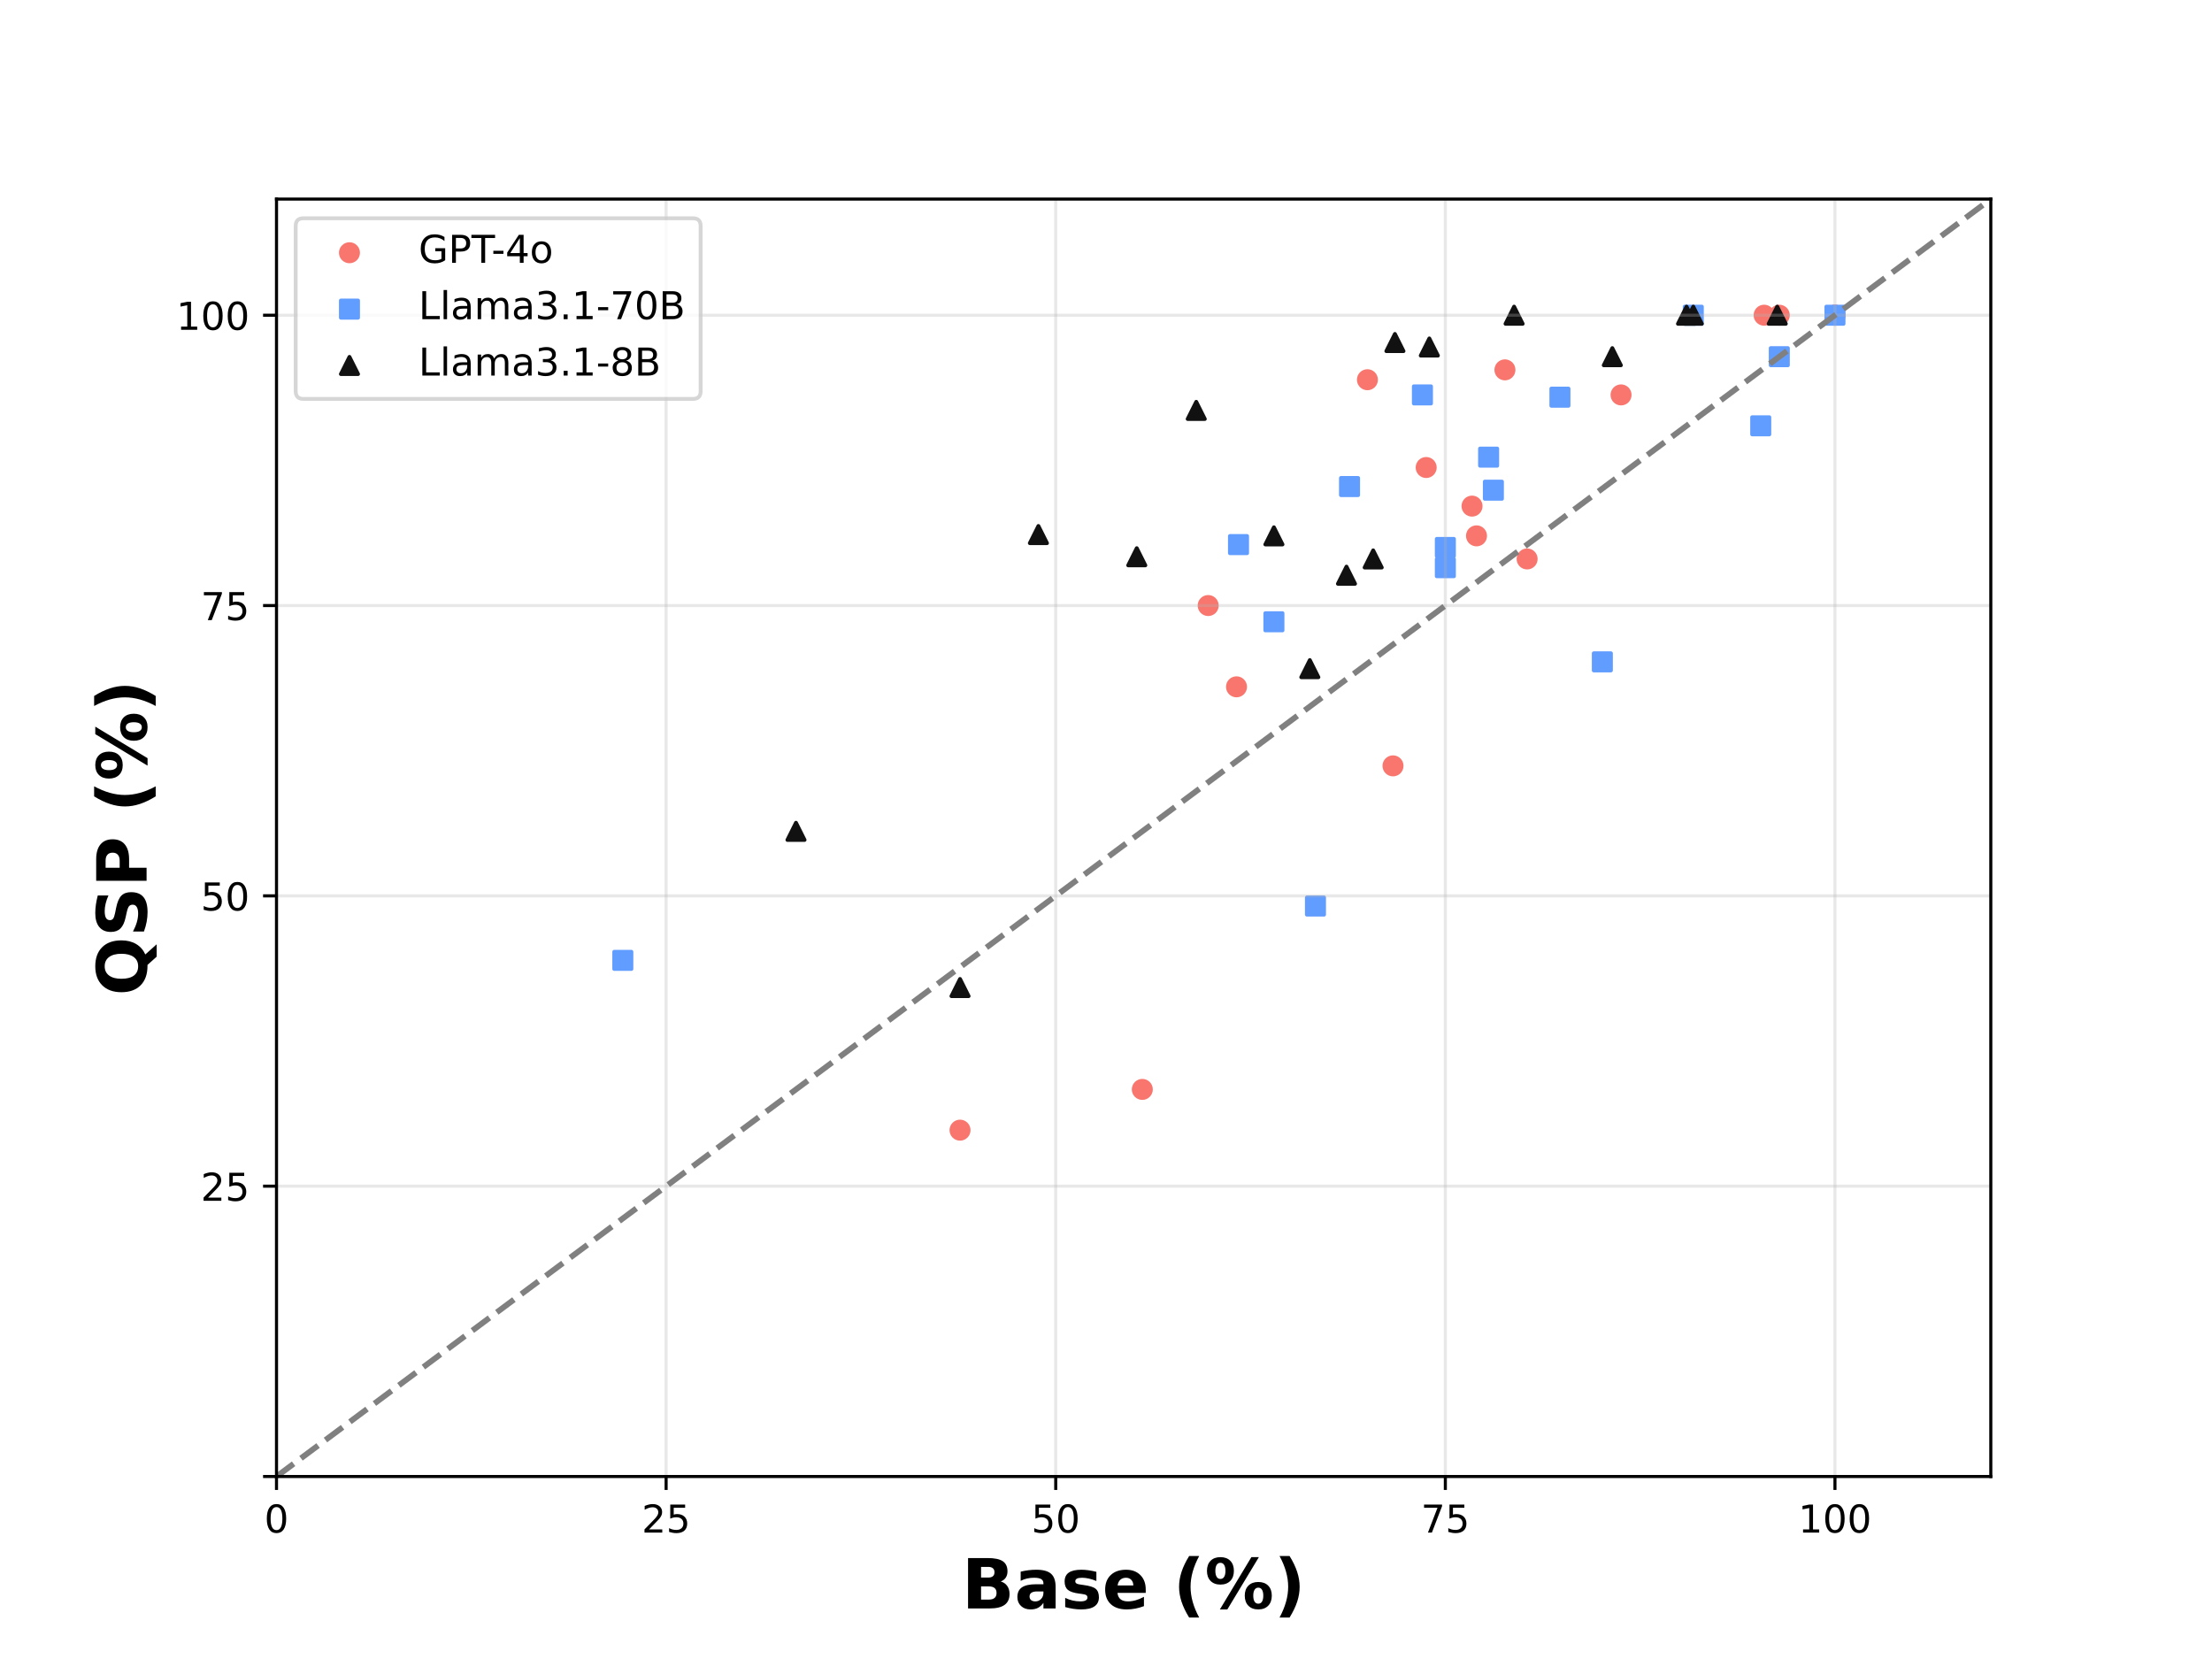
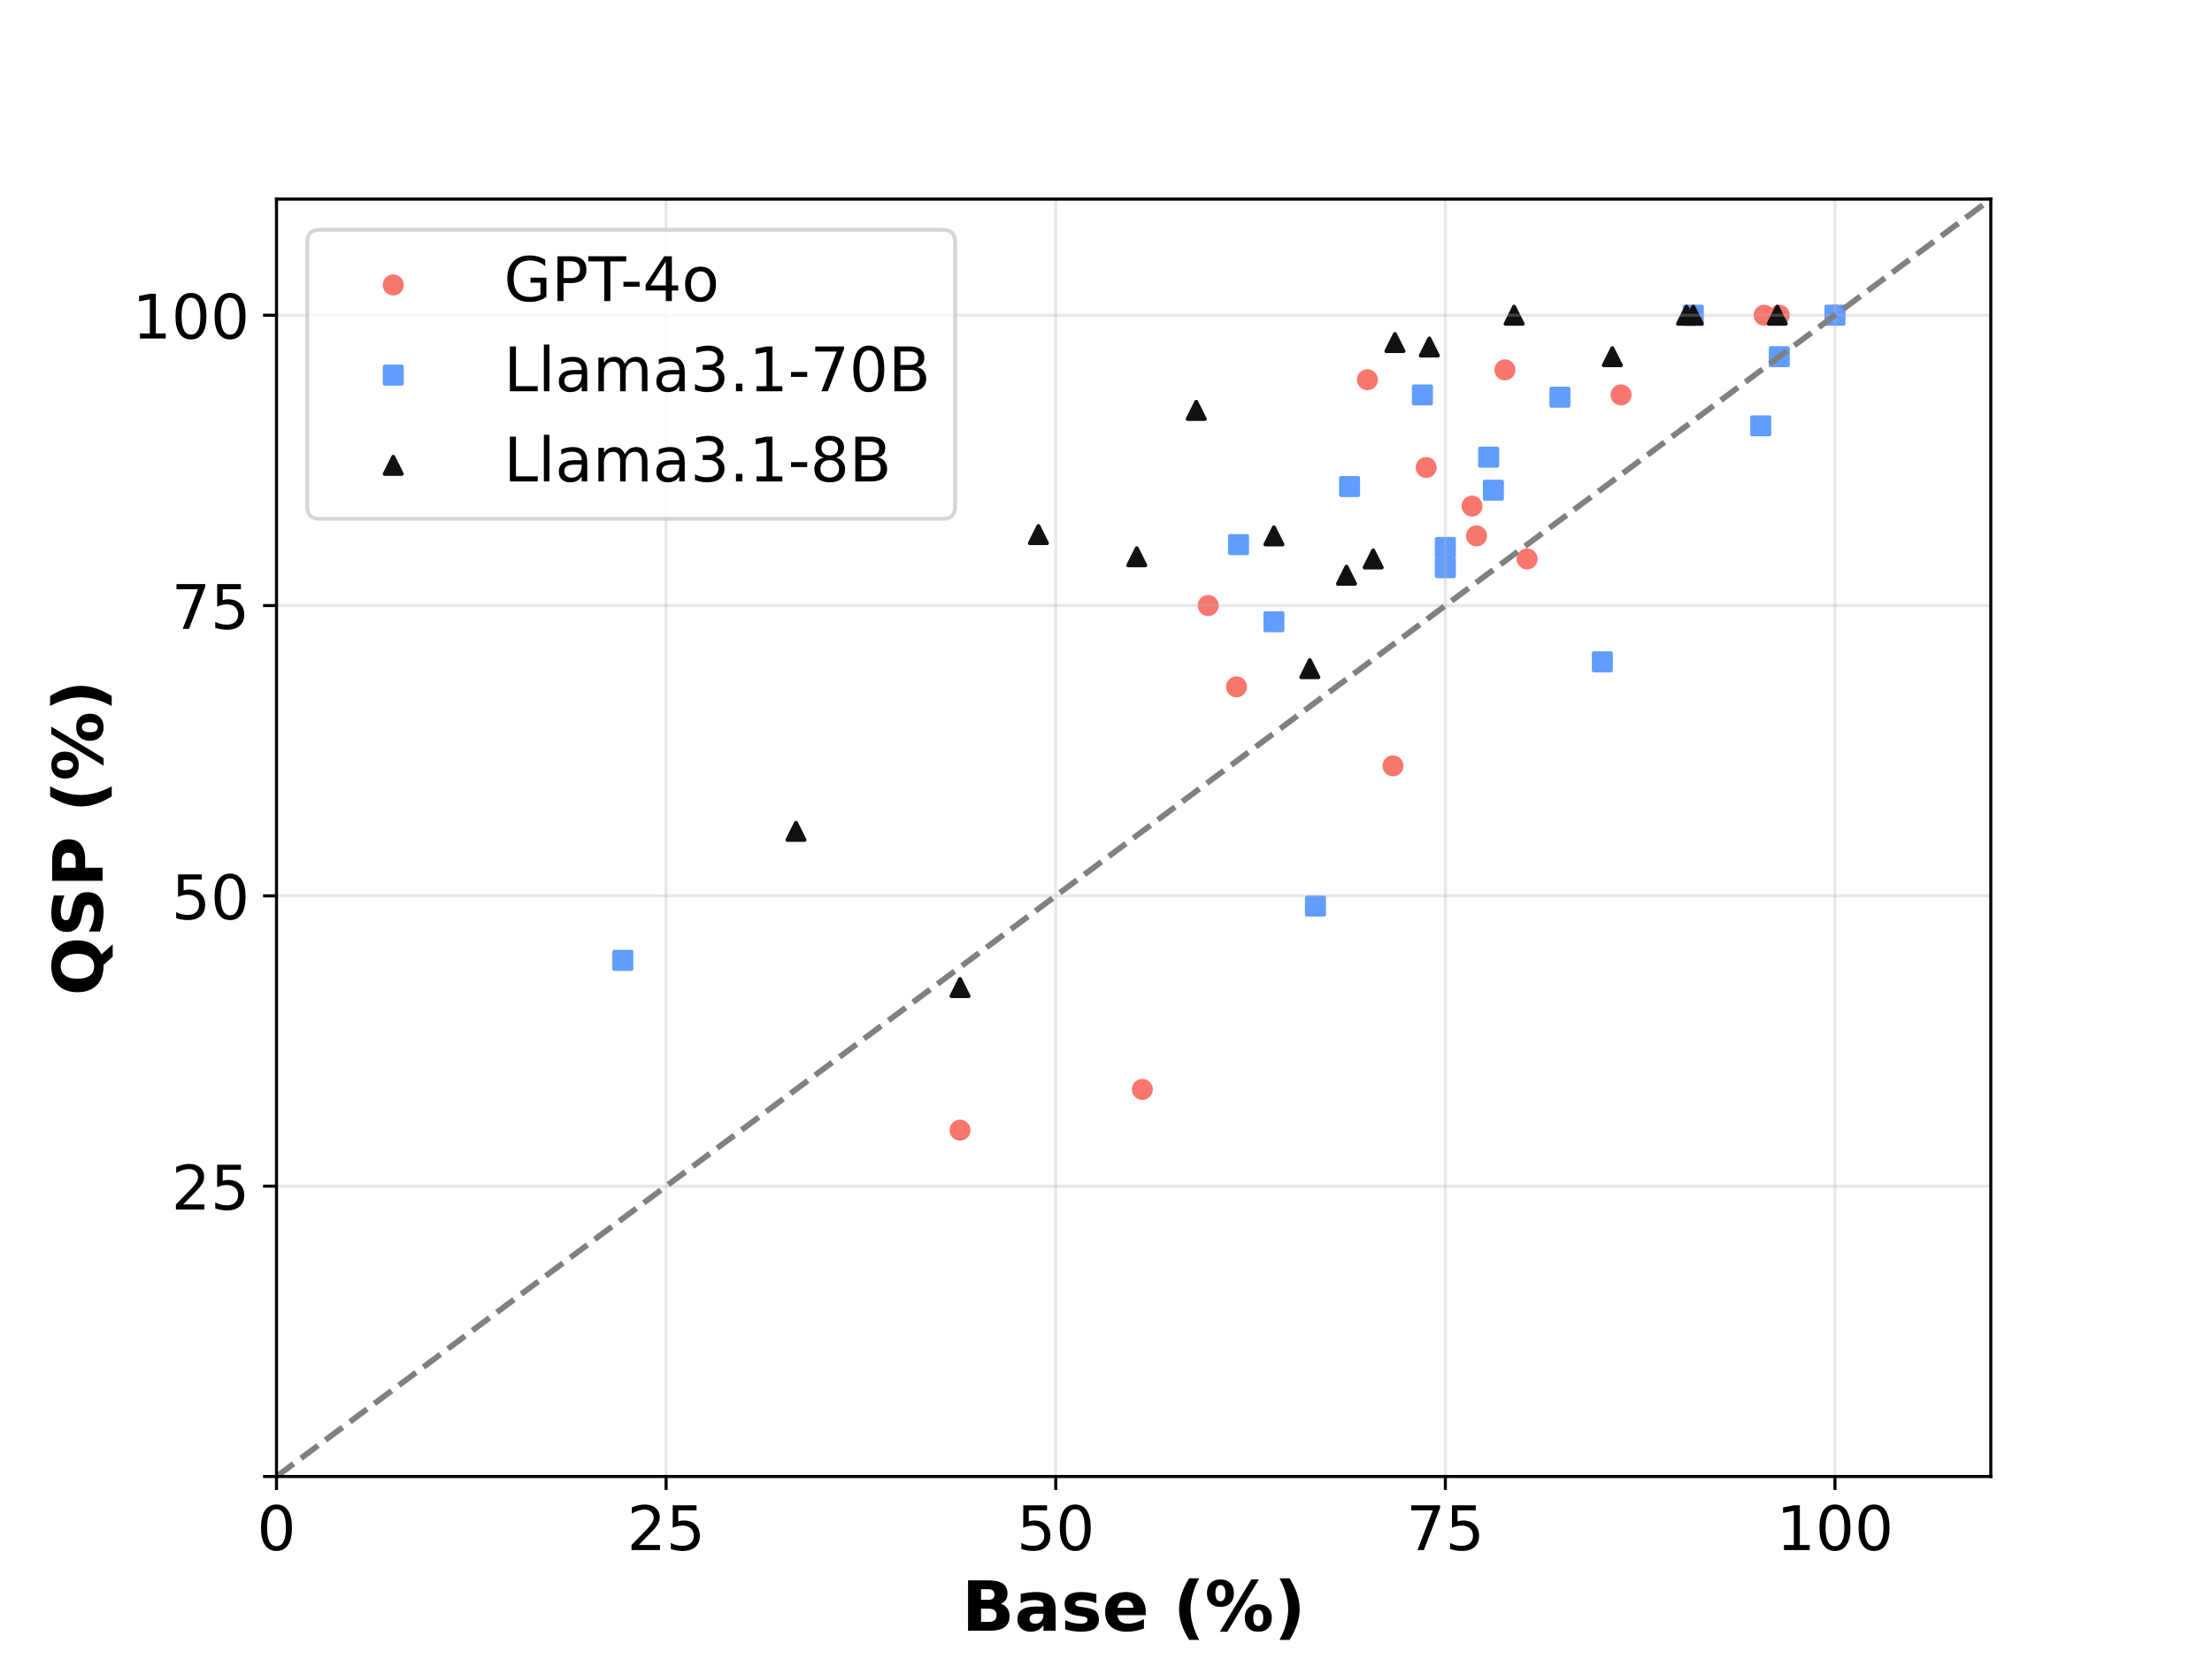
<svg xmlns="http://www.w3.org/2000/svg" xmlns:xlink="http://www.w3.org/1999/xlink" width="576pt" height="432pt" viewBox="0 0 576 432" version="1.1">
  <defs>
    <style type="text/css">*{stroke-linejoin: round; stroke-linecap: butt}</style>
  </defs>
  <g id="figure_1">
    <g id="patch_1">
      <path d="M 0 432  L 576 432  L 576 0  L 0 0  z " style="fill: #ffffff" />
    </g>
    <g id="axes_1">
      <g id="patch_2">
        <path d="M 72 384.48  L 518.4 384.48  L 518.4 51.84  L 72 51.84  z " style="fill: #ffffff" />
      </g>
      <g id="PathCollection_1">
        <defs>
-           <path id="mab6f595ad1" d="M 0 2.236  C 0.593 2.236 1.162 2 1.581 1.581  C 2 1.162 2.236 0.593 2.236 0  C 2.236 -0.593 2 -1.162 1.581 -1.581  C 1.162 -2 0.593 -2.236 0 -2.236  C -0.593 -2.236 -1.162 -2 -1.581 -1.581  C -2 -1.162 -2.236 -0.593 -2.236 0  C -2.236 0.593 -2 1.162 -1.581 1.581  C -1.162 2 -0.593 2.236 0 2.236  z " style="stroke: #f8766d" />
+           <path id="mcb2ff7726d" d="M 0 2.236  C 0.593 2.236 1.162 2 1.581 1.581  C 2 1.162 2.236 0.593 2.236 0  C 2.236 -0.593 2 -1.162 1.581 -1.581  C 1.162 -2 0.593 -2.236 0 -2.236  C -0.593 -2.236 -1.162 -2 -1.581 -1.581  C -2 -1.162 -2.236 -0.593 -2.236 0  C -2.236 0.593 -2 1.162 -1.581 1.581  C -1.162 2 -0.593 2.236 0 2.236  z " style="stroke: #f8766d" />
        </defs>
-         <g clip-path="url(#pc91b24873c)">
-           <use xlink:href="#mab6f595ad1" x="422.118" y="102.833" style="fill: #f8766d; stroke: #f8766d" />
-           <use xlink:href="#mab6f595ad1" x="477.818" y="82.08" style="fill: #f8766d; stroke: #f8766d" />
-           <use xlink:href="#mab6f595ad1" x="463.325" y="82.08" style="fill: #f8766d; stroke: #f8766d" />
-           <use xlink:href="#mab6f595ad1" x="459.372" y="82.08" style="fill: #f8766d; stroke: #f8766d" />
-           <use xlink:href="#mab6f595ad1" x="384.48" y="139.536" style="fill: #f8766d; stroke: #f8766d" />
-           <use xlink:href="#mab6f595ad1" x="356.073" y="98.88" style="fill: #f8766d; stroke: #f8766d" />
-           <use xlink:href="#mab6f595ad1" x="391.88" y="96.311" style="fill: #f8766d; stroke: #f8766d" />
-           <use xlink:href="#mab6f595ad1" x="297.455" y="283.68" style="fill: #f8766d; stroke: #f8766d" />
-           <use xlink:href="#mab6f595ad1" x="321.984" y="178.848" style="fill: #f8766d; stroke: #f8766d" />
-           <use xlink:href="#mab6f595ad1" x="397.657" y="145.547" style="fill: #f8766d; stroke: #f8766d" />
-           <use xlink:href="#mab6f595ad1" x="314.609" y="157.68" style="fill: #f8766d; stroke: #f8766d" />
-           <use xlink:href="#mab6f595ad1" x="371.374" y="121.739" style="fill: #f8766d; stroke: #f8766d" />
-           <use xlink:href="#mab6f595ad1" x="477.818" y="82.08" style="fill: #f8766d; stroke: #f8766d" />
-           <use xlink:href="#mab6f595ad1" x="383.313" y="131.79" style="fill: #f8766d; stroke: #f8766d" />
-           <use xlink:href="#mab6f595ad1" x="362.735" y="199.429" style="fill: #f8766d; stroke: #f8766d" />
-           <use xlink:href="#mab6f595ad1" x="249.99" y="294.291" style="fill: #f8766d; stroke: #f8766d" />
+         <g clip-path="url(#pd2131e220a)">
+           <use xlink:href="#mcb2ff7726d" x="422.118" y="102.833" style="fill: #f8766d; stroke: #f8766d" />
+           <use xlink:href="#mcb2ff7726d" x="477.818" y="82.08" style="fill: #f8766d; stroke: #f8766d" />
+           <use xlink:href="#mcb2ff7726d" x="463.325" y="82.08" style="fill: #f8766d; stroke: #f8766d" />
+           <use xlink:href="#mcb2ff7726d" x="459.372" y="82.08" style="fill: #f8766d; stroke: #f8766d" />
+           <use xlink:href="#mcb2ff7726d" x="384.48" y="139.536" style="fill: #f8766d; stroke: #f8766d" />
+           <use xlink:href="#mcb2ff7726d" x="356.073" y="98.88" style="fill: #f8766d; stroke: #f8766d" />
+           <use xlink:href="#mcb2ff7726d" x="391.88" y="96.311" style="fill: #f8766d; stroke: #f8766d" />
+           <use xlink:href="#mcb2ff7726d" x="297.455" y="283.68" style="fill: #f8766d; stroke: #f8766d" />
+           <use xlink:href="#mcb2ff7726d" x="321.984" y="178.848" style="fill: #f8766d; stroke: #f8766d" />
+           <use xlink:href="#mcb2ff7726d" x="397.657" y="145.547" style="fill: #f8766d; stroke: #f8766d" />
+           <use xlink:href="#mcb2ff7726d" x="314.609" y="157.68" style="fill: #f8766d; stroke: #f8766d" />
+           <use xlink:href="#mcb2ff7726d" x="371.374" y="121.739" style="fill: #f8766d; stroke: #f8766d" />
+           <use xlink:href="#mcb2ff7726d" x="477.818" y="82.08" style="fill: #f8766d; stroke: #f8766d" />
+           <use xlink:href="#mcb2ff7726d" x="383.313" y="131.79" style="fill: #f8766d; stroke: #f8766d" />
+           <use xlink:href="#mcb2ff7726d" x="362.735" y="199.429" style="fill: #f8766d; stroke: #f8766d" />
+           <use xlink:href="#mcb2ff7726d" x="249.99" y="294.291" style="fill: #f8766d; stroke: #f8766d" />
        </g>
      </g>
      <g id="PathCollection_2">
        <defs>
-           <path id="m38295e1223" d="M -2.236 2.236  L 2.236 2.236  L 2.236 -2.236  L -2.236 -2.236  z " style="stroke: #619cff" />
+           <path id="ma8387dfbac" d="M -2.236 2.236  L 2.236 2.236  L 2.236 -2.236  L -2.236 -2.236  z " style="stroke: #619cff" />
        </defs>
-         <g clip-path="url(#pc91b24873c)">
-           <use xlink:href="#m38295e1223" x="370.396" y="102.833" style="fill: #619cff; stroke: #619cff" />
-           <use xlink:href="#m38295e1223" x="477.818" y="82.08" style="fill: #619cff; stroke: #619cff" />
-           <use xlink:href="#m38295e1223" x="463.325" y="92.88" style="fill: #619cff; stroke: #619cff" />
-           <use xlink:href="#m38295e1223" x="440.926" y="82.08" style="fill: #619cff; stroke: #619cff" />
-           <use xlink:href="#m38295e1223" x="376.364" y="142.56" style="fill: #619cff; stroke: #619cff" />
-           <use xlink:href="#m38295e1223" x="387.636" y="119.04" style="fill: #619cff; stroke: #619cff" />
-           <use xlink:href="#m38295e1223" x="406.203" y="103.426" style="fill: #619cff; stroke: #619cff" />
-           <use xlink:href="#m38295e1223" x="162.182" y="250.08" style="fill: #619cff; stroke: #619cff" />
-           <use xlink:href="#m38295e1223" x="331.724" y="161.914" style="fill: #619cff; stroke: #619cff" />
-           <use xlink:href="#m38295e1223" x="322.505" y="141.813" style="fill: #619cff; stroke: #619cff" />
-           <use xlink:href="#m38295e1223" x="376.364" y="147.819" style="fill: #619cff; stroke: #619cff" />
-           <use xlink:href="#m38295e1223" x="351.416" y="126.696" style="fill: #619cff; stroke: #619cff" />
-           <use xlink:href="#m38295e1223" x="458.494" y="110.88" style="fill: #619cff; stroke: #619cff" />
-           <use xlink:href="#m38295e1223" x="388.872" y="127.647" style="fill: #619cff; stroke: #619cff" />
-           <use xlink:href="#m38295e1223" x="417.248" y="172.349" style="fill: #619cff; stroke: #619cff" />
-           <use xlink:href="#m38295e1223" x="342.545" y="235.933" style="fill: #619cff; stroke: #619cff" />
+         <g clip-path="url(#pd2131e220a)">
+           <use xlink:href="#ma8387dfbac" x="370.396" y="102.833" style="fill: #619cff; stroke: #619cff" />
+           <use xlink:href="#ma8387dfbac" x="477.818" y="82.08" style="fill: #619cff; stroke: #619cff" />
+           <use xlink:href="#ma8387dfbac" x="463.325" y="92.88" style="fill: #619cff; stroke: #619cff" />
+           <use xlink:href="#ma8387dfbac" x="440.926" y="82.08" style="fill: #619cff; stroke: #619cff" />
+           <use xlink:href="#ma8387dfbac" x="376.364" y="142.56" style="fill: #619cff; stroke: #619cff" />
+           <use xlink:href="#ma8387dfbac" x="387.636" y="119.04" style="fill: #619cff; stroke: #619cff" />
+           <use xlink:href="#ma8387dfbac" x="406.203" y="103.426" style="fill: #619cff; stroke: #619cff" />
+           <use xlink:href="#ma8387dfbac" x="162.182" y="250.08" style="fill: #619cff; stroke: #619cff" />
+           <use xlink:href="#ma8387dfbac" x="331.724" y="161.914" style="fill: #619cff; stroke: #619cff" />
+           <use xlink:href="#ma8387dfbac" x="322.505" y="141.813" style="fill: #619cff; stroke: #619cff" />
+           <use xlink:href="#ma8387dfbac" x="376.364" y="147.819" style="fill: #619cff; stroke: #619cff" />
+           <use xlink:href="#ma8387dfbac" x="351.416" y="126.696" style="fill: #619cff; stroke: #619cff" />
+           <use xlink:href="#ma8387dfbac" x="458.494" y="110.88" style="fill: #619cff; stroke: #619cff" />
+           <use xlink:href="#ma8387dfbac" x="388.872" y="127.647" style="fill: #619cff; stroke: #619cff" />
+           <use xlink:href="#ma8387dfbac" x="417.248" y="172.349" style="fill: #619cff; stroke: #619cff" />
+           <use xlink:href="#ma8387dfbac" x="342.545" y="235.933" style="fill: #619cff; stroke: #619cff" />
        </g>
      </g>
      <g id="PathCollection_3">
        <defs>
-           <path id="m35ccf61cd4" d="M 0 -2.236  L -2.236 2.236  L 2.236 2.236  z " style="stroke: #111111" />
+           <path id="meb30e707d1" d="M 0 -2.236  L -2.236 2.236  L 2.236 2.236  z " style="stroke: #111111" />
        </defs>
-         <g clip-path="url(#pc91b24873c)">
-           <use xlink:href="#m35ccf61cd4" x="394.267" y="82.08" style="fill: #111111; stroke: #111111" />
-           <use xlink:href="#m35ccf61cd4" x="462.788" y="82.08" style="fill: #111111; stroke: #111111" />
-           <use xlink:href="#m35ccf61cd4" x="419.844" y="92.88" style="fill: #111111; stroke: #111111" />
-           <use xlink:href="#m35ccf61cd4" x="440.926" y="82.08" style="fill: #111111; stroke: #111111" />
-           <use xlink:href="#m35ccf61cd4" x="331.724" y="139.536" style="fill: #111111; stroke: #111111" />
-           <use xlink:href="#m35ccf61cd4" x="270.4" y="139.2" style="fill: #111111; stroke: #111111" />
-           <use xlink:href="#m35ccf61cd4" x="363.234" y="89.195" style="fill: #111111; stroke: #111111" />
-           <use xlink:href="#m35ccf61cd4" x="207.273" y="216.48" style="fill: #111111; stroke: #111111" />
-           <use xlink:href="#m35ccf61cd4" x="296.012" y="144.979" style="fill: #111111; stroke: #111111" />
-           <use xlink:href="#m35ccf61cd4" x="357.576" y="145.547" style="fill: #111111; stroke: #111111" />
-           <use xlink:href="#m35ccf61cd4" x="341.075" y="174.115" style="fill: #111111; stroke: #111111" />
-           <use xlink:href="#m35ccf61cd4" x="311.499" y="106.867" style="fill: #111111; stroke: #111111" />
-           <use xlink:href="#m35ccf61cd4" x="439.169" y="82.08" style="fill: #111111; stroke: #111111" />
-           <use xlink:href="#m35ccf61cd4" x="372.194" y="90.365" style="fill: #111111; stroke: #111111" />
-           <use xlink:href="#m35ccf61cd4" x="350.621" y="149.781" style="fill: #111111; stroke: #111111" />
-           <use xlink:href="#m35ccf61cd4" x="249.99" y="257.154" style="fill: #111111; stroke: #111111" />
+         <g clip-path="url(#pd2131e220a)">
+           <use xlink:href="#meb30e707d1" x="394.267" y="82.08" style="fill: #111111; stroke: #111111" />
+           <use xlink:href="#meb30e707d1" x="462.788" y="82.08" style="fill: #111111; stroke: #111111" />
+           <use xlink:href="#meb30e707d1" x="419.844" y="92.88" style="fill: #111111; stroke: #111111" />
+           <use xlink:href="#meb30e707d1" x="440.926" y="82.08" style="fill: #111111; stroke: #111111" />
+           <use xlink:href="#meb30e707d1" x="331.724" y="139.536" style="fill: #111111; stroke: #111111" />
+           <use xlink:href="#meb30e707d1" x="270.4" y="139.2" style="fill: #111111; stroke: #111111" />
+           <use xlink:href="#meb30e707d1" x="363.234" y="89.195" style="fill: #111111; stroke: #111111" />
+           <use xlink:href="#meb30e707d1" x="207.273" y="216.48" style="fill: #111111; stroke: #111111" />
+           <use xlink:href="#meb30e707d1" x="296.012" y="144.979" style="fill: #111111; stroke: #111111" />
+           <use xlink:href="#meb30e707d1" x="357.576" y="145.547" style="fill: #111111; stroke: #111111" />
+           <use xlink:href="#meb30e707d1" x="341.075" y="174.115" style="fill: #111111; stroke: #111111" />
+           <use xlink:href="#meb30e707d1" x="311.499" y="106.867" style="fill: #111111; stroke: #111111" />
+           <use xlink:href="#meb30e707d1" x="439.169" y="82.08" style="fill: #111111; stroke: #111111" />
+           <use xlink:href="#meb30e707d1" x="372.194" y="90.365" style="fill: #111111; stroke: #111111" />
+           <use xlink:href="#meb30e707d1" x="350.621" y="149.781" style="fill: #111111; stroke: #111111" />
+           <use xlink:href="#meb30e707d1" x="249.99" y="257.154" style="fill: #111111; stroke: #111111" />
        </g>
      </g>
      <g id="matplotlib.axis_1">
        <g id="xtick_1">
          <g id="line2d_1">
-             <path d="M 72 384.48  L 72 51.84  " clip-path="url(#pc91b24873c)" style="fill: none; stroke: #b0b0b0; stroke-opacity: 0.3; stroke-width: 0.8; stroke-linecap: square" />
+             <path d="M 72 384.48  L 72 51.84  " clip-path="url(#pd2131e220a)" style="fill: none; stroke: #b0b0b0; stroke-opacity: 0.3; stroke-width: 0.8; stroke-linecap: square" />
          </g>
          <g id="line2d_2">
            <defs>
-               <path id="mebfd18e6ae" d="M 0 0  L 0 3.5  " style="stroke: #000000; stroke-width: 0.8" />
-             </defs>
-             <g>
-               <use xlink:href="#mebfd18e6ae" x="72" y="384.48" style="stroke: #000000; stroke-width: 0.8" />
+               <path id="m49fc3b12a2" d="M 0 0  L 0 3.5  " style="stroke: #000000; stroke-width: 0.8" />
+             </defs>
+             <g>
+               <use xlink:href="#m49fc3b12a2" x="72" y="384.48" style="stroke: #000000; stroke-width: 0.8" />
            </g>
          </g>
          <g id="text_1">
-             <g transform="translate(68.81875 399.0784) scale(0.1 -0.1)">
+             <g transform="translate(66.91 403.6375) scale(0.16 -0.16)">
              <defs>
                <path id="DejaVuSans-30" d="M 2034 4250  Q 1547 4250 1301 3770  Q 1056 3291 1056 2328  Q 1056 1369 1301 889  Q 1547 409 2034 409  Q 2525 409 2770 889  Q 3016 1369 3016 2328  Q 3016 3291 2770 3770  Q 2525 4250 2034 4250  z M 2034 4750  Q 2819 4750 3233 4129  Q 3647 3509 3647 2328  Q 3647 1150 3233 529  Q 2819 -91 2034 -91  Q 1250 -91 836 529  Q 422 1150 422 2328  Q 422 3509 836 4129  Q 1250 4750 2034 4750  z " transform="scale(0.015625)" />
              </defs>
              <use xlink:href="#DejaVuSans-30" />
            </g>
          </g>
        </g>
        <g id="xtick_2">
          <g id="line2d_3">
-             <path d="M 173.455 384.48  L 173.455 51.84  " clip-path="url(#pc91b24873c)" style="fill: none; stroke: #b0b0b0; stroke-opacity: 0.3; stroke-width: 0.8; stroke-linecap: square" />
+             <path d="M 173.455 384.48  L 173.455 51.84  " clip-path="url(#pd2131e220a)" style="fill: none; stroke: #b0b0b0; stroke-opacity: 0.3; stroke-width: 0.8; stroke-linecap: square" />
          </g>
          <g id="line2d_4">
            <g>
-               <use xlink:href="#mebfd18e6ae" x="173.455" y="384.48" style="stroke: #000000; stroke-width: 0.8" />
+               <use xlink:href="#m49fc3b12a2" x="173.455" y="384.48" style="stroke: #000000; stroke-width: 0.8" />
            </g>
          </g>
          <g id="text_2">
-             <g transform="translate(167.092 399.0784) scale(0.1 -0.1)">
+             <g transform="translate(163.2745 403.6375) scale(0.16 -0.16)">
              <defs>
                <path id="DejaVuSans-32" d="M 1228 531  L 3431 531  L 3431 0  L 469 0  L 469 531  Q 828 903 1448 1529  Q 2069 2156 2228 2338  Q 2531 2678 2651 2914  Q 2772 3150 2772 3378  Q 2772 3750 2511 3984  Q 2250 4219 1831 4219  Q 1534 4219 1204 4116  Q 875 4013 500 3803  L 500 4441  Q 881 4594 1212 4672  Q 1544 4750 1819 4750  Q 2544 4750 2975 4387  Q 3406 4025 3406 3419  Q 3406 3131 3298 2873  Q 3191 2616 2906 2266  Q 2828 2175 2409 1742  Q 1991 1309 1228 531  z " transform="scale(0.015625)" />
                <path id="DejaVuSans-35" d="M 691 4666  L 3169 4666  L 3169 4134  L 1269 4134  L 1269 2991  Q 1406 3038 1543 3061  Q 1681 3084 1819 3084  Q 2600 3084 3056 2656  Q 3513 2228 3513 1497  Q 3513 744 3044 326  Q 2575 -91 1722 -91  Q 1428 -91 1123 -41  Q 819 9 494 109  L 494 744  Q 775 591 1075 516  Q 1375 441 1709 441  Q 2250 441 2565 725  Q 2881 1009 2881 1497  Q 2881 1984 2565 2268  Q 2250 2553 1709 2553  Q 1456 2553 1204 2497  Q 953 2441 691 2322  L 691 4666  z " transform="scale(0.015625)" />
              </defs>
              <use xlink:href="#DejaVuSans-32" />
              <use xlink:href="#DejaVuSans-35" transform="translate(63.62305 0)" />
            </g>
          </g>
        </g>
        <g id="xtick_3">
          <g id="line2d_5">
-             <path d="M 274.909 384.48  L 274.909 51.84  " clip-path="url(#pc91b24873c)" style="fill: none; stroke: #b0b0b0; stroke-opacity: 0.3; stroke-width: 0.8; stroke-linecap: square" />
+             <path d="M 274.909 384.48  L 274.909 51.84  " clip-path="url(#pd2131e220a)" style="fill: none; stroke: #b0b0b0; stroke-opacity: 0.3; stroke-width: 0.8; stroke-linecap: square" />
          </g>
          <g id="line2d_6">
            <g>
-               <use xlink:href="#mebfd18e6ae" x="274.909" y="384.48" style="stroke: #000000; stroke-width: 0.8" />
+               <use xlink:href="#m49fc3b12a2" x="274.909" y="384.48" style="stroke: #000000; stroke-width: 0.8" />
            </g>
          </g>
          <g id="text_3">
-             <g transform="translate(268.5466 399.0784) scale(0.1 -0.1)">
+             <g transform="translate(264.7291 403.6375) scale(0.16 -0.16)">
              <use xlink:href="#DejaVuSans-35" />
              <use xlink:href="#DejaVuSans-30" transform="translate(63.62305 0)" />
            </g>
          </g>
        </g>
        <g id="xtick_4">
          <g id="line2d_7">
-             <path d="M 376.364 384.48  L 376.364 51.84  " clip-path="url(#pc91b24873c)" style="fill: none; stroke: #b0b0b0; stroke-opacity: 0.3; stroke-width: 0.8; stroke-linecap: square" />
+             <path d="M 376.364 384.48  L 376.364 51.84  " clip-path="url(#pd2131e220a)" style="fill: none; stroke: #b0b0b0; stroke-opacity: 0.3; stroke-width: 0.8; stroke-linecap: square" />
          </g>
          <g id="line2d_8">
            <g>
-               <use xlink:href="#mebfd18e6ae" x="376.364" y="384.48" style="stroke: #000000; stroke-width: 0.8" />
+               <use xlink:href="#m49fc3b12a2" x="376.364" y="384.48" style="stroke: #000000; stroke-width: 0.8" />
            </g>
          </g>
          <g id="text_4">
-             <g transform="translate(370.0011 399.0784) scale(0.1 -0.1)">
+             <g transform="translate(366.1836 403.6375) scale(0.16 -0.16)">
              <defs>
                <path id="DejaVuSans-37" d="M 525 4666  L 3525 4666  L 3525 4397  L 1831 0  L 1172 0  L 2766 4134  L 525 4134  L 525 4666  z " transform="scale(0.015625)" />
              </defs>
              <use xlink:href="#DejaVuSans-37" />
              <use xlink:href="#DejaVuSans-35" transform="translate(63.62305 0)" />
            </g>
          </g>
        </g>
        <g id="xtick_5">
          <g id="line2d_9">
-             <path d="M 477.818 384.48  L 477.818 51.84  " clip-path="url(#pc91b24873c)" style="fill: none; stroke: #b0b0b0; stroke-opacity: 0.3; stroke-width: 0.8; stroke-linecap: square" />
+             <path d="M 477.818 384.48  L 477.818 51.84  " clip-path="url(#pd2131e220a)" style="fill: none; stroke: #b0b0b0; stroke-opacity: 0.3; stroke-width: 0.8; stroke-linecap: square" />
          </g>
          <g id="line2d_10">
            <g>
-               <use xlink:href="#mebfd18e6ae" x="477.818" y="384.48" style="stroke: #000000; stroke-width: 0.8" />
+               <use xlink:href="#m49fc3b12a2" x="477.818" y="384.48" style="stroke: #000000; stroke-width: 0.8" />
            </g>
          </g>
          <g id="text_5">
-             <g transform="translate(468.2744 399.0784) scale(0.1 -0.1)">
+             <g transform="translate(462.5482 403.6375) scale(0.16 -0.16)">
              <defs>
                <path id="DejaVuSans-31" d="M 794 531  L 1825 531  L 1825 4091  L 703 3866  L 703 4441  L 1819 4666  L 2450 4666  L 2450 531  L 3481 531  L 3481 0  L 794 0  L 794 531  z " transform="scale(0.015625)" />
              </defs>
              <use xlink:href="#DejaVuSans-31" />
              <use xlink:href="#DejaVuSans-30" transform="translate(63.62305 0)" />
              <use xlink:href="#DejaVuSans-30" transform="translate(127.2461 0)" />
            </g>
          </g>
        </g>
        <g id="text_6">
-           <g transform="translate(250.4278 418.8353) scale(0.18 -0.18)">
+           <g transform="translate(250.4278 424.6422) scale(0.18 -0.18)">
            <defs>
              <path id="DejaVuSans-Bold-42" d="M 2456 2859  Q 2741 2859 2887 2984  Q 3034 3109 3034 3353  Q 3034 3594 2887 3720  Q 2741 3847 2456 3847  L 1791 3847  L 1791 2859  L 2456 2859  z M 2497 819  Q 2859 819 3042 972  Q 3225 1125 3225 1434  Q 3225 1738 3044 1889  Q 2863 2041 2497 2041  L 1791 2041  L 1791 819  L 2497 819  z M 3616 2497  Q 4003 2384 4215 2081  Q 4428 1778 4428 1338  Q 4428 663 3972 331  Q 3516 0 2584 0  L 588 0  L 588 4666  L 2394 4666  Q 3366 4666 3802 4372  Q 4238 4078 4238 3431  Q 4238 3091 4078 2852  Q 3919 2613 3616 2497  z " transform="scale(0.015625)" />
              <path id="DejaVuSans-Bold-61" d="M 2106 1575  Q 1756 1575 1579 1456  Q 1403 1338 1403 1106  Q 1403 894 1545 773  Q 1688 653 1941 653  Q 2256 653 2472 879  Q 2688 1106 2688 1447  L 2688 1575  L 2106 1575  z M 3816 1997  L 3816 0  L 2688 0  L 2688 519  Q 2463 200 2181 54  Q 1900 -91 1497 -91  Q 953 -91 614 226  Q 275 544 275 1050  Q 275 1666 698 1953  Q 1122 2241 2028 2241  L 2688 2241  L 2688 2328  Q 2688 2594 2478 2717  Q 2269 2841 1825 2841  Q 1466 2841 1156 2769  Q 847 2697 581 2553  L 581 3406  Q 941 3494 1303 3539  Q 1666 3584 2028 3584  Q 2975 3584 3395 3211  Q 3816 2838 3816 1997  z " transform="scale(0.015625)" />
              <path id="DejaVuSans-Bold-73" d="M 3272 3391  L 3272 2541  Q 2913 2691 2578 2766  Q 2244 2841 1947 2841  Q 1628 2841 1473 2761  Q 1319 2681 1319 2516  Q 1319 2381 1436 2309  Q 1553 2238 1856 2203  L 2053 2175  Q 2913 2066 3209 1816  Q 3506 1566 3506 1031  Q 3506 472 3093 190  Q 2681 -91 1863 -91  Q 1516 -91 1145 -36  Q 775 19 384 128  L 384 978  Q 719 816 1070 734  Q 1422 653 1784 653  Q 2113 653 2278 743  Q 2444 834 2444 1013  Q 2444 1163 2330 1236  Q 2216 1309 1875 1350  L 1678 1375  Q 931 1469 631 1722  Q 331 1975 331 2491  Q 331 3047 712 3315  Q 1094 3584 1881 3584  Q 2191 3584 2531 3537  Q 2872 3491 3272 3391  z " transform="scale(0.015625)" />
              <path id="DejaVuSans-Bold-65" d="M 4031 1759  L 4031 1441  L 1416 1441  Q 1456 1047 1700 850  Q 1944 653 2381 653  Q 2734 653 3104 758  Q 3475 863 3866 1075  L 3866 213  Q 3469 63 3072 -14  Q 2675 -91 2278 -91  Q 1328 -91 801 392  Q 275 875 275 1747  Q 275 2603 792 3093  Q 1309 3584 2216 3584  Q 3041 3584 3536 3087  Q 4031 2591 4031 1759  z M 2881 2131  Q 2881 2450 2695 2645  Q 2509 2841 2209 2841  Q 1884 2841 1681 2658  Q 1478 2475 1428 2131  L 2881 2131  z " transform="scale(0.015625)" />
              <path id="DejaVuSans-Bold-20" transform="scale(0.015625)" />
              <path id="DejaVuSans-Bold-28" d="M 2413 -844  L 1484 -844  Q 1006 -72 778 623  Q 550 1319 550 2003  Q 550 2688 779 3389  Q 1009 4091 1484 4856  L 2413 4856  Q 2013 4116 1813 3408  Q 1613 2700 1613 2009  Q 1613 1319 1811 609  Q 2009 -100 2413 -844  z " transform="scale(0.015625)" />
              <path id="DejaVuSans-Bold-25" d="M 4959 1925  Q 4738 1925 4616 1733  Q 4494 1541 4494 1184  Q 4494 825 4614 633  Q 4734 441 4959 441  Q 5184 441 5303 633  Q 5422 825 5422 1184  Q 5422 1541 5301 1733  Q 5181 1925 4959 1925  z M 4959 2450  Q 5541 2450 5875 2112  Q 6209 1775 6209 1184  Q 6209 594 5875 251  Q 5541 -91 4959 -91  Q 4378 -91 4042 251  Q 3706 594 3706 1184  Q 3706 1772 4042 2111  Q 4378 2450 4959 2450  z M 2094 -91  L 1403 -91  L 4319 4750  L 5013 4750  L 2094 -91  z M 1453 4750  Q 2034 4750 2367 4411  Q 2700 4072 2700 3481  Q 2700 2891 2367 2550  Q 2034 2209 1453 2209  Q 872 2209 539 2550  Q 206 2891 206 3481  Q 206 4072 539 4411  Q 872 4750 1453 4750  z M 1453 4225  Q 1228 4225 1106 4031  Q 984 3838 984 3481  Q 984 3122 1106 2926  Q 1228 2731 1453 2731  Q 1678 2731 1798 2926  Q 1919 3122 1919 3481  Q 1919 3838 1797 4031  Q 1675 4225 1453 4225  z " transform="scale(0.015625)" />
              <path id="DejaVuSans-Bold-29" d="M 513 -844  Q 913 -100 1113 609  Q 1313 1319 1313 2009  Q 1313 2700 1113 3408  Q 913 4116 513 4856  L 1441 4856  Q 1916 4091 2145 3389  Q 2375 2688 2375 2003  Q 2375 1319 2147 623  Q 1919 -72 1441 -844  L 513 -844  z " transform="scale(0.015625)" />
            </defs>
            <use xlink:href="#DejaVuSans-Bold-42" />
            <use xlink:href="#DejaVuSans-Bold-61" transform="translate(76.2207 0)" />
            <use xlink:href="#DejaVuSans-Bold-73" transform="translate(143.7012 0)" />
            <use xlink:href="#DejaVuSans-Bold-65" transform="translate(203.2227 0)" />
            <use xlink:href="#DejaVuSans-Bold-20" transform="translate(271.0449 0)" />
            <use xlink:href="#DejaVuSans-Bold-28" transform="translate(305.8594 0)" />
            <use xlink:href="#DejaVuSans-Bold-25" transform="translate(351.5625 0)" />
            <use xlink:href="#DejaVuSans-Bold-29" transform="translate(451.7578 0)" />
          </g>
        </g>
      </g>
      <g id="matplotlib.axis_2">
        <g id="ytick_1">
          <g id="line2d_11">
-             <path d="M 72 384.48  L 518.4 384.48  " clip-path="url(#pc91b24873c)" style="fill: none; stroke: #b0b0b0; stroke-opacity: 0.3; stroke-width: 0.8; stroke-linecap: square" />
+             <path d="M 72 384.48  L 518.4 384.48  " clip-path="url(#pd2131e220a)" style="fill: none; stroke: #b0b0b0; stroke-opacity: 0.3; stroke-width: 0.8; stroke-linecap: square" />
          </g>
          <g id="line2d_12">
            <defs>
-               <path id="m1572405717" d="M 0 0  L -3.5 0  " style="stroke: #000000; stroke-width: 0.8" />
-             </defs>
-             <g>
-               <use xlink:href="#m1572405717" x="72" y="384.48" style="stroke: #000000; stroke-width: 0.8" />
+               <path id="m3c488042a9" d="M 0 0  L -3.5 0  " style="stroke: #000000; stroke-width: 0.8" />
+             </defs>
+             <g>
+               <use xlink:href="#m3c488042a9" x="72" y="384.48" style="stroke: #000000; stroke-width: 0.8" />
            </g>
          </g>
        </g>
        <g id="ytick_2">
          <g id="line2d_13">
-             <path d="M 72 308.88  L 518.4 308.88  " clip-path="url(#pc91b24873c)" style="fill: none; stroke: #b0b0b0; stroke-opacity: 0.3; stroke-width: 0.8; stroke-linecap: square" />
+             <path d="M 72 308.88  L 518.4 308.88  " clip-path="url(#pd2131e220a)" style="fill: none; stroke: #b0b0b0; stroke-opacity: 0.3; stroke-width: 0.8; stroke-linecap: square" />
          </g>
          <g id="line2d_14">
            <g>
-               <use xlink:href="#m1572405717" x="72" y="308.88" style="stroke: #000000; stroke-width: 0.8" />
+               <use xlink:href="#m3c488042a9" x="72" y="308.88" style="stroke: #000000; stroke-width: 0.8" />
            </g>
          </g>
          <g id="text_7">
-             <g transform="translate(52.275 312.6792) scale(0.1 -0.1)">
+             <g transform="translate(44.64 314.9588) scale(0.16 -0.16)">
              <use xlink:href="#DejaVuSans-32" />
              <use xlink:href="#DejaVuSans-35" transform="translate(63.62305 0)" />
            </g>
          </g>
        </g>
        <g id="ytick_3">
          <g id="line2d_15">
-             <path d="M 72 233.28  L 518.4 233.28  " clip-path="url(#pc91b24873c)" style="fill: none; stroke: #b0b0b0; stroke-opacity: 0.3; stroke-width: 0.8; stroke-linecap: square" />
+             <path d="M 72 233.28  L 518.4 233.28  " clip-path="url(#pd2131e220a)" style="fill: none; stroke: #b0b0b0; stroke-opacity: 0.3; stroke-width: 0.8; stroke-linecap: square" />
          </g>
          <g id="line2d_16">
            <g>
-               <use xlink:href="#m1572405717" x="72" y="233.28" style="stroke: #000000; stroke-width: 0.8" />
+               <use xlink:href="#m3c488042a9" x="72" y="233.28" style="stroke: #000000; stroke-width: 0.8" />
            </g>
          </g>
          <g id="text_8">
-             <g transform="translate(52.275 237.0792) scale(0.1 -0.1)">
+             <g transform="translate(44.64 239.3587) scale(0.16 -0.16)">
              <use xlink:href="#DejaVuSans-35" />
              <use xlink:href="#DejaVuSans-30" transform="translate(63.62305 0)" />
            </g>
          </g>
        </g>
        <g id="ytick_4">
          <g id="line2d_17">
-             <path d="M 72 157.68  L 518.4 157.68  " clip-path="url(#pc91b24873c)" style="fill: none; stroke: #b0b0b0; stroke-opacity: 0.3; stroke-width: 0.8; stroke-linecap: square" />
+             <path d="M 72 157.68  L 518.4 157.68  " clip-path="url(#pd2131e220a)" style="fill: none; stroke: #b0b0b0; stroke-opacity: 0.3; stroke-width: 0.8; stroke-linecap: square" />
          </g>
          <g id="line2d_18">
            <g>
-               <use xlink:href="#m1572405717" x="72" y="157.68" style="stroke: #000000; stroke-width: 0.8" />
+               <use xlink:href="#m3c488042a9" x="72" y="157.68" style="stroke: #000000; stroke-width: 0.8" />
            </g>
          </g>
          <g id="text_9">
-             <g transform="translate(52.275 161.4792) scale(0.1 -0.1)">
+             <g transform="translate(44.64 163.7587) scale(0.16 -0.16)">
              <use xlink:href="#DejaVuSans-37" />
              <use xlink:href="#DejaVuSans-35" transform="translate(63.62305 0)" />
            </g>
          </g>
        </g>
        <g id="ytick_5">
          <g id="line2d_19">
-             <path d="M 72 82.08  L 518.4 82.08  " clip-path="url(#pc91b24873c)" style="fill: none; stroke: #b0b0b0; stroke-opacity: 0.3; stroke-width: 0.8; stroke-linecap: square" />
+             <path d="M 72 82.08  L 518.4 82.08  " clip-path="url(#pd2131e220a)" style="fill: none; stroke: #b0b0b0; stroke-opacity: 0.3; stroke-width: 0.8; stroke-linecap: square" />
          </g>
          <g id="line2d_20">
            <g>
-               <use xlink:href="#m1572405717" x="72" y="82.08" style="stroke: #000000; stroke-width: 0.8" />
+               <use xlink:href="#m3c488042a9" x="72" y="82.08" style="stroke: #000000; stroke-width: 0.8" />
            </g>
          </g>
          <g id="text_10">
-             <g transform="translate(45.9125 85.87922) scale(0.1 -0.1)">
+             <g transform="translate(34.46 88.15875) scale(0.16 -0.16)">
              <use xlink:href="#DejaVuSans-31" />
              <use xlink:href="#DejaVuSans-30" transform="translate(63.62305 0)" />
              <use xlink:href="#DejaVuSans-30" transform="translate(127.2461 0)" />
            </g>
          </g>
        </g>
        <g id="text_11">
-           <g transform="translate(38.16906 259.2675) rotate(-90) scale(0.18 -0.18)">
+           <g transform="translate(26.71656 259.2675) rotate(-90) scale(0.18 -0.18)">
            <defs>
              <path id="DejaVuSans-Bold-51" d="M 2847 -84  L 2753 -84  Q 1600 -84 959 553  Q 319 1191 319 2328  Q 319 3463 958 4106  Q 1597 4750 2719 4750  Q 3853 4750 4486 4112  Q 5119 3475 5119 2328  Q 5119 1541 4783 972  Q 4447 403 3816 116  L 4756 -934  L 3609 -934  L 2847 -84  z M 2719 3878  Q 2169 3878 1866 3472  Q 1563 3066 1563 2328  Q 1563 1578 1859 1179  Q 2156 781 2719 781  Q 3272 781 3575 1187  Q 3878 1594 3878 2328  Q 3878 3066 3575 3472  Q 3272 3878 2719 3878  z " transform="scale(0.015625)" />
              <path id="DejaVuSans-Bold-53" d="M 3834 4519  L 3834 3531  Q 3450 3703 3084 3790  Q 2719 3878 2394 3878  Q 1963 3878 1756 3759  Q 1550 3641 1550 3391  Q 1550 3203 1689 3098  Q 1828 2994 2194 2919  L 2706 2816  Q 3484 2659 3812 2340  Q 4141 2022 4141 1434  Q 4141 663 3683 286  Q 3225 -91 2284 -91  Q 1841 -91 1394 -6  Q 947 78 500 244  L 500 1259  Q 947 1022 1364 901  Q 1781 781 2169 781  Q 2563 781 2772 912  Q 2981 1044 2981 1288  Q 2981 1506 2839 1625  Q 2697 1744 2272 1838  L 1806 1941  Q 1106 2091 782 2419  Q 459 2747 459 3303  Q 459 4000 909 4375  Q 1359 4750 2203 4750  Q 2588 4750 2994 4692  Q 3400 4634 3834 4519  z " transform="scale(0.015625)" />
              <path id="DejaVuSans-Bold-50" d="M 588 4666  L 2584 4666  Q 3475 4666 3951 4270  Q 4428 3875 4428 3144  Q 4428 2409 3951 2014  Q 3475 1619 2584 1619  L 1791 1619  L 1791 0  L 588 0  L 588 4666  z M 1791 3794  L 1791 2491  L 2456 2491  Q 2806 2491 2997 2661  Q 3188 2831 3188 3144  Q 3188 3456 2997 3625  Q 2806 3794 2456 3794  L 1791 3794  z " transform="scale(0.015625)" />
            </defs>
            <use xlink:href="#DejaVuSans-Bold-51" />
            <use xlink:href="#DejaVuSans-Bold-53" transform="translate(85.00977 0)" />
            <use xlink:href="#DejaVuSans-Bold-50" transform="translate(157.0312 0)" />
            <use xlink:href="#DejaVuSans-Bold-20" transform="translate(230.3223 0)" />
            <use xlink:href="#DejaVuSans-Bold-28" transform="translate(265.1367 0)" />
            <use xlink:href="#DejaVuSans-Bold-25" transform="translate(310.8398 0)" />
            <use xlink:href="#DejaVuSans-Bold-29" transform="translate(411.0352 0)" />
          </g>
        </g>
      </g>
      <g id="line2d_21">
-         <path d="M 72 384.48  L 518.4 51.84  " clip-path="url(#pc91b24873c)" style="fill: none; stroke-dasharray: 5.55,2.4; stroke-dashoffset: 0; stroke: #808080; stroke-width: 1.5" />
+         <path d="M 72 384.48  L 518.4 51.84  " clip-path="url(#pd2131e220a)" style="fill: none; stroke-dasharray: 5.55,2.4; stroke-dashoffset: 0; stroke: #808080; stroke-width: 1.5" />
      </g>
      <g id="patch_3">
        <path d="M 72 384.48  L 72 51.84  " style="fill: none; stroke: #000000; stroke-width: 0.8; stroke-linejoin: miter; stroke-linecap: square" />
      </g>
      <g id="patch_4">
        <path d="M 518.4 384.48  L 518.4 51.84  " style="fill: none; stroke: #000000; stroke-width: 0.8; stroke-linejoin: miter; stroke-linecap: square" />
      </g>
      <g id="patch_5">
        <path d="M 72 384.48  L 518.4 384.48  " style="fill: none; stroke: #000000; stroke-width: 0.8; stroke-linejoin: miter; stroke-linecap: square" />
      </g>
      <g id="patch_6">
        <path d="M 72 51.84  L 518.4 51.84  " style="fill: none; stroke: #000000; stroke-width: 0.8; stroke-linejoin: miter; stroke-linecap: square" />
      </g>
      <g id="legend_1">
        <g id="patch_7">
-           <path d="M 79 103.874  L 180.444 103.874  Q 182.444 103.874 182.444 101.874  L 182.444 58.84  Q 182.444 56.84 180.444 56.84  L 79 56.84  Q 77 56.84 77 58.84  L 77 101.874  Q 77 103.874 79 103.874  z " style="fill: #ffffff; opacity: 0.8; stroke: #cccccc; stroke-linejoin: miter" />
+           <path d="M 83.2 135.095  L 245.51 135.095  Q 248.71 135.095 248.71 131.895  L 248.71 63.04  Q 248.71 59.84 245.51 59.84  L 83.2 59.84  Q 80 59.84 80 63.04  L 80 131.895  Q 80 135.095 83.2 135.095  z " style="fill: #ffffff; opacity: 0.8; stroke: #cccccc; stroke-linejoin: miter" />
        </g>
        <g id="PathCollection_4">
          <g>
-             <use xlink:href="#mab6f595ad1" x="91" y="65.813" style="fill: #f8766d; stroke: #f8766d" />
+             <use xlink:href="#mcb2ff7726d" x="102.4" y="74.198" style="fill: #f8766d; stroke: #f8766d" />
          </g>
        </g>
        <g id="text_12">
-           <g transform="translate(109 68.43844) scale(0.1 -0.1)">
+           <g transform="translate(131.2 78.3975) scale(0.16 -0.16)">
            <defs>
              <path id="DejaVuSans-47" d="M 3809 666  L 3809 1919  L 2778 1919  L 2778 2438  L 4434 2438  L 4434 434  Q 4069 175 3628 42  Q 3188 -91 2688 -91  Q 1594 -91 976 548  Q 359 1188 359 2328  Q 359 3472 976 4111  Q 1594 4750 2688 4750  Q 3144 4750 3555 4637  Q 3966 4525 4313 4306  L 4313 3634  Q 3963 3931 3569 4081  Q 3175 4231 2741 4231  Q 1884 4231 1454 3753  Q 1025 3275 1025 2328  Q 1025 1384 1454 906  Q 1884 428 2741 428  Q 3075 428 3337 486  Q 3600 544 3809 666  z " transform="scale(0.015625)" />
              <path id="DejaVuSans-50" d="M 1259 4147  L 1259 2394  L 2053 2394  Q 2494 2394 2734 2622  Q 2975 2850 2975 3272  Q 2975 3691 2734 3919  Q 2494 4147 2053 4147  L 1259 4147  z M 628 4666  L 2053 4666  Q 2838 4666 3239 4311  Q 3641 3956 3641 3272  Q 3641 2581 3239 2228  Q 2838 1875 2053 1875  L 1259 1875  L 1259 0  L 628 0  L 628 4666  z " transform="scale(0.015625)" />
              <path id="DejaVuSans-54" d="M -19 4666  L 3928 4666  L 3928 4134  L 2272 4134  L 2272 0  L 1638 0  L 1638 4134  L -19 4134  L -19 4666  z " transform="scale(0.015625)" />
              <path id="DejaVuSans-2d" d="M 313 2009  L 1997 2009  L 1997 1497  L 313 1497  L 313 2009  z " transform="scale(0.015625)" />
              <path id="DejaVuSans-34" d="M 2419 4116  L 825 1625  L 2419 1625  L 2419 4116  z M 2253 4666  L 3047 4666  L 3047 1625  L 3713 1625  L 3713 1100  L 3047 1100  L 3047 0  L 2419 0  L 2419 1100  L 313 1100  L 313 1709  L 2253 4666  z " transform="scale(0.015625)" />
              <path id="DejaVuSans-6f" d="M 1959 3097  Q 1497 3097 1228 2736  Q 959 2375 959 1747  Q 959 1119 1226 758  Q 1494 397 1959 397  Q 2419 397 2687 759  Q 2956 1122 2956 1747  Q 2956 2369 2687 2733  Q 2419 3097 1959 3097  z M 1959 3584  Q 2709 3584 3137 3096  Q 3566 2609 3566 1747  Q 3566 888 3137 398  Q 2709 -91 1959 -91  Q 1206 -91 779 398  Q 353 888 353 1747  Q 353 2609 779 3096  Q 1206 3584 1959 3584  z " transform="scale(0.015625)" />
            </defs>
            <use xlink:href="#DejaVuSans-47" />
            <use xlink:href="#DejaVuSans-50" transform="translate(77.49023 0)" />
            <use xlink:href="#DejaVuSans-54" transform="translate(137.793 0)" />
            <use xlink:href="#DejaVuSans-2d" transform="translate(189.752 0)" />
            <use xlink:href="#DejaVuSans-34" transform="translate(225.8359 0)" />
            <use xlink:href="#DejaVuSans-6f" transform="translate(289.459 0)" />
          </g>
        </g>
        <g id="PathCollection_5">
          <g>
-             <use xlink:href="#m38295e1223" x="91" y="80.492" style="fill: #619cff; stroke: #619cff" />
+             <use xlink:href="#ma8387dfbac" x="102.4" y="97.683" style="fill: #619cff; stroke: #619cff" />
          </g>
        </g>
        <g id="text_13">
-           <g transform="translate(109 83.11656) scale(0.1 -0.1)">
+           <g transform="translate(131.2 101.8825) scale(0.16 -0.16)">
            <defs>
              <path id="DejaVuSans-4c" d="M 628 4666  L 1259 4666  L 1259 531  L 3531 531  L 3531 0  L 628 0  L 628 4666  z " transform="scale(0.015625)" />
              <path id="DejaVuSans-6c" d="M 603 4863  L 1178 4863  L 1178 0  L 603 0  L 603 4863  z " transform="scale(0.015625)" />
              <path id="DejaVuSans-61" d="M 2194 1759  Q 1497 1759 1228 1600  Q 959 1441 959 1056  Q 959 750 1161 570  Q 1363 391 1709 391  Q 2188 391 2477 730  Q 2766 1069 2766 1631  L 2766 1759  L 2194 1759  z M 3341 1997  L 3341 0  L 2766 0  L 2766 531  Q 2569 213 2275 61  Q 1981 -91 1556 -91  Q 1019 -91 701 211  Q 384 513 384 1019  Q 384 1609 779 1909  Q 1175 2209 1959 2209  L 2766 2209  L 2766 2266  Q 2766 2663 2505 2880  Q 2244 3097 1772 3097  Q 1472 3097 1187 3025  Q 903 2953 641 2809  L 641 3341  Q 956 3463 1253 3523  Q 1550 3584 1831 3584  Q 2591 3584 2966 3190  Q 3341 2797 3341 1997  z " transform="scale(0.015625)" />
              <path id="DejaVuSans-6d" d="M 3328 2828  Q 3544 3216 3844 3400  Q 4144 3584 4550 3584  Q 5097 3584 5394 3201  Q 5691 2819 5691 2113  L 5691 0  L 5113 0  L 5113 2094  Q 5113 2597 4934 2840  Q 4756 3084 4391 3084  Q 3944 3084 3684 2787  Q 3425 2491 3425 1978  L 3425 0  L 2847 0  L 2847 2094  Q 2847 2600 2669 2842  Q 2491 3084 2119 3084  Q 1678 3084 1418 2786  Q 1159 2488 1159 1978  L 1159 0  L 581 0  L 581 3500  L 1159 3500  L 1159 2956  Q 1356 3278 1631 3431  Q 1906 3584 2284 3584  Q 2666 3584 2933 3390  Q 3200 3197 3328 2828  z " transform="scale(0.015625)" />
              <path id="DejaVuSans-33" d="M 2597 2516  Q 3050 2419 3304 2112  Q 3559 1806 3559 1356  Q 3559 666 3084 287  Q 2609 -91 1734 -91  Q 1441 -91 1130 -33  Q 819 25 488 141  L 488 750  Q 750 597 1062 519  Q 1375 441 1716 441  Q 2309 441 2620 675  Q 2931 909 2931 1356  Q 2931 1769 2642 2001  Q 2353 2234 1838 2234  L 1294 2234  L 1294 2753  L 1863 2753  Q 2328 2753 2575 2939  Q 2822 3125 2822 3475  Q 2822 3834 2567 4026  Q 2313 4219 1838 4219  Q 1578 4219 1281 4162  Q 984 4106 628 3988  L 628 4550  Q 988 4650 1302 4700  Q 1616 4750 1894 4750  Q 2613 4750 3031 4423  Q 3450 4097 3450 3541  Q 3450 3153 3228 2886  Q 3006 2619 2597 2516  z " transform="scale(0.015625)" />
              <path id="DejaVuSans-2e" d="M 684 794  L 1344 794  L 1344 0  L 684 0  L 684 794  z " transform="scale(0.015625)" />
              <path id="DejaVuSans-42" d="M 1259 2228  L 1259 519  L 2272 519  Q 2781 519 3026 730  Q 3272 941 3272 1375  Q 3272 1813 3026 2020  Q 2781 2228 2272 2228  L 1259 2228  z M 1259 4147  L 1259 2741  L 2194 2741  Q 2656 2741 2882 2914  Q 3109 3088 3109 3444  Q 3109 3797 2882 3972  Q 2656 4147 2194 4147  L 1259 4147  z M 628 4666  L 2241 4666  Q 2963 4666 3353 4366  Q 3744 4066 3744 3513  Q 3744 3084 3544 2831  Q 3344 2578 2956 2516  Q 3422 2416 3680 2098  Q 3938 1781 3938 1306  Q 3938 681 3513 340  Q 3088 0 2303 0  L 628 0  L 628 4666  z " transform="scale(0.015625)" />
            </defs>
            <use xlink:href="#DejaVuSans-4c" />
            <use xlink:href="#DejaVuSans-6c" transform="translate(55.71289 0)" />
            <use xlink:href="#DejaVuSans-61" transform="translate(83.49609 0)" />
            <use xlink:href="#DejaVuSans-6d" transform="translate(144.7754 0)" />
            <use xlink:href="#DejaVuSans-61" transform="translate(242.1875 0)" />
            <use xlink:href="#DejaVuSans-33" transform="translate(303.4668 0)" />
            <use xlink:href="#DejaVuSans-2e" transform="translate(367.0898 0)" />
            <use xlink:href="#DejaVuSans-31" transform="translate(398.877 0)" />
            <use xlink:href="#DejaVuSans-2d" transform="translate(462.5 0)" />
            <use xlink:href="#DejaVuSans-37" transform="translate(498.584 0)" />
            <use xlink:href="#DejaVuSans-30" transform="translate(562.207 0)" />
            <use xlink:href="#DejaVuSans-42" transform="translate(625.8301 0)" />
          </g>
        </g>
        <g id="PathCollection_6">
          <g>
-             <use xlink:href="#m35ccf61cd4" x="91" y="95.17" style="fill: #111111; stroke: #111111" />
+             <use xlink:href="#meb30e707d1" x="102.4" y="121.168" style="fill: #111111; stroke: #111111" />
          </g>
        </g>
        <g id="text_14">
-           <g transform="translate(109 97.79469) scale(0.1 -0.1)">
+           <g transform="translate(131.2 125.3675) scale(0.16 -0.16)">
            <defs>
              <path id="DejaVuSans-38" d="M 2034 2216  Q 1584 2216 1326 1975  Q 1069 1734 1069 1313  Q 1069 891 1326 650  Q 1584 409 2034 409  Q 2484 409 2743 651  Q 3003 894 3003 1313  Q 3003 1734 2745 1975  Q 2488 2216 2034 2216  z M 1403 2484  Q 997 2584 770 2862  Q 544 3141 544 3541  Q 544 4100 942 4425  Q 1341 4750 2034 4750  Q 2731 4750 3128 4425  Q 3525 4100 3525 3541  Q 3525 3141 3298 2862  Q 3072 2584 2669 2484  Q 3125 2378 3379 2068  Q 3634 1759 3634 1313  Q 3634 634 3220 271  Q 2806 -91 2034 -91  Q 1263 -91 848 271  Q 434 634 434 1313  Q 434 1759 690 2068  Q 947 2378 1403 2484  z M 1172 3481  Q 1172 3119 1398 2916  Q 1625 2713 2034 2713  Q 2441 2713 2670 2916  Q 2900 3119 2900 3481  Q 2900 3844 2670 4047  Q 2441 4250 2034 4250  Q 1625 4250 1398 4047  Q 1172 3844 1172 3481  z " transform="scale(0.015625)" />
            </defs>
            <use xlink:href="#DejaVuSans-4c" />
            <use xlink:href="#DejaVuSans-6c" transform="translate(55.71289 0)" />
            <use xlink:href="#DejaVuSans-61" transform="translate(83.49609 0)" />
            <use xlink:href="#DejaVuSans-6d" transform="translate(144.7754 0)" />
            <use xlink:href="#DejaVuSans-61" transform="translate(242.1875 0)" />
            <use xlink:href="#DejaVuSans-33" transform="translate(303.4668 0)" />
            <use xlink:href="#DejaVuSans-2e" transform="translate(367.0898 0)" />
            <use xlink:href="#DejaVuSans-31" transform="translate(398.877 0)" />
            <use xlink:href="#DejaVuSans-2d" transform="translate(462.5 0)" />
            <use xlink:href="#DejaVuSans-38" transform="translate(498.584 0)" />
            <use xlink:href="#DejaVuSans-42" transform="translate(562.207 0)" />
          </g>
        </g>
      </g>
    </g>
  </g>
  <defs>
-     <clipPath id="pc91b24873c">
+     <clipPath id="pd2131e220a">
      <rect x="72" y="51.84" width="446.4" height="332.64" />
    </clipPath>
  </defs>
</svg>
